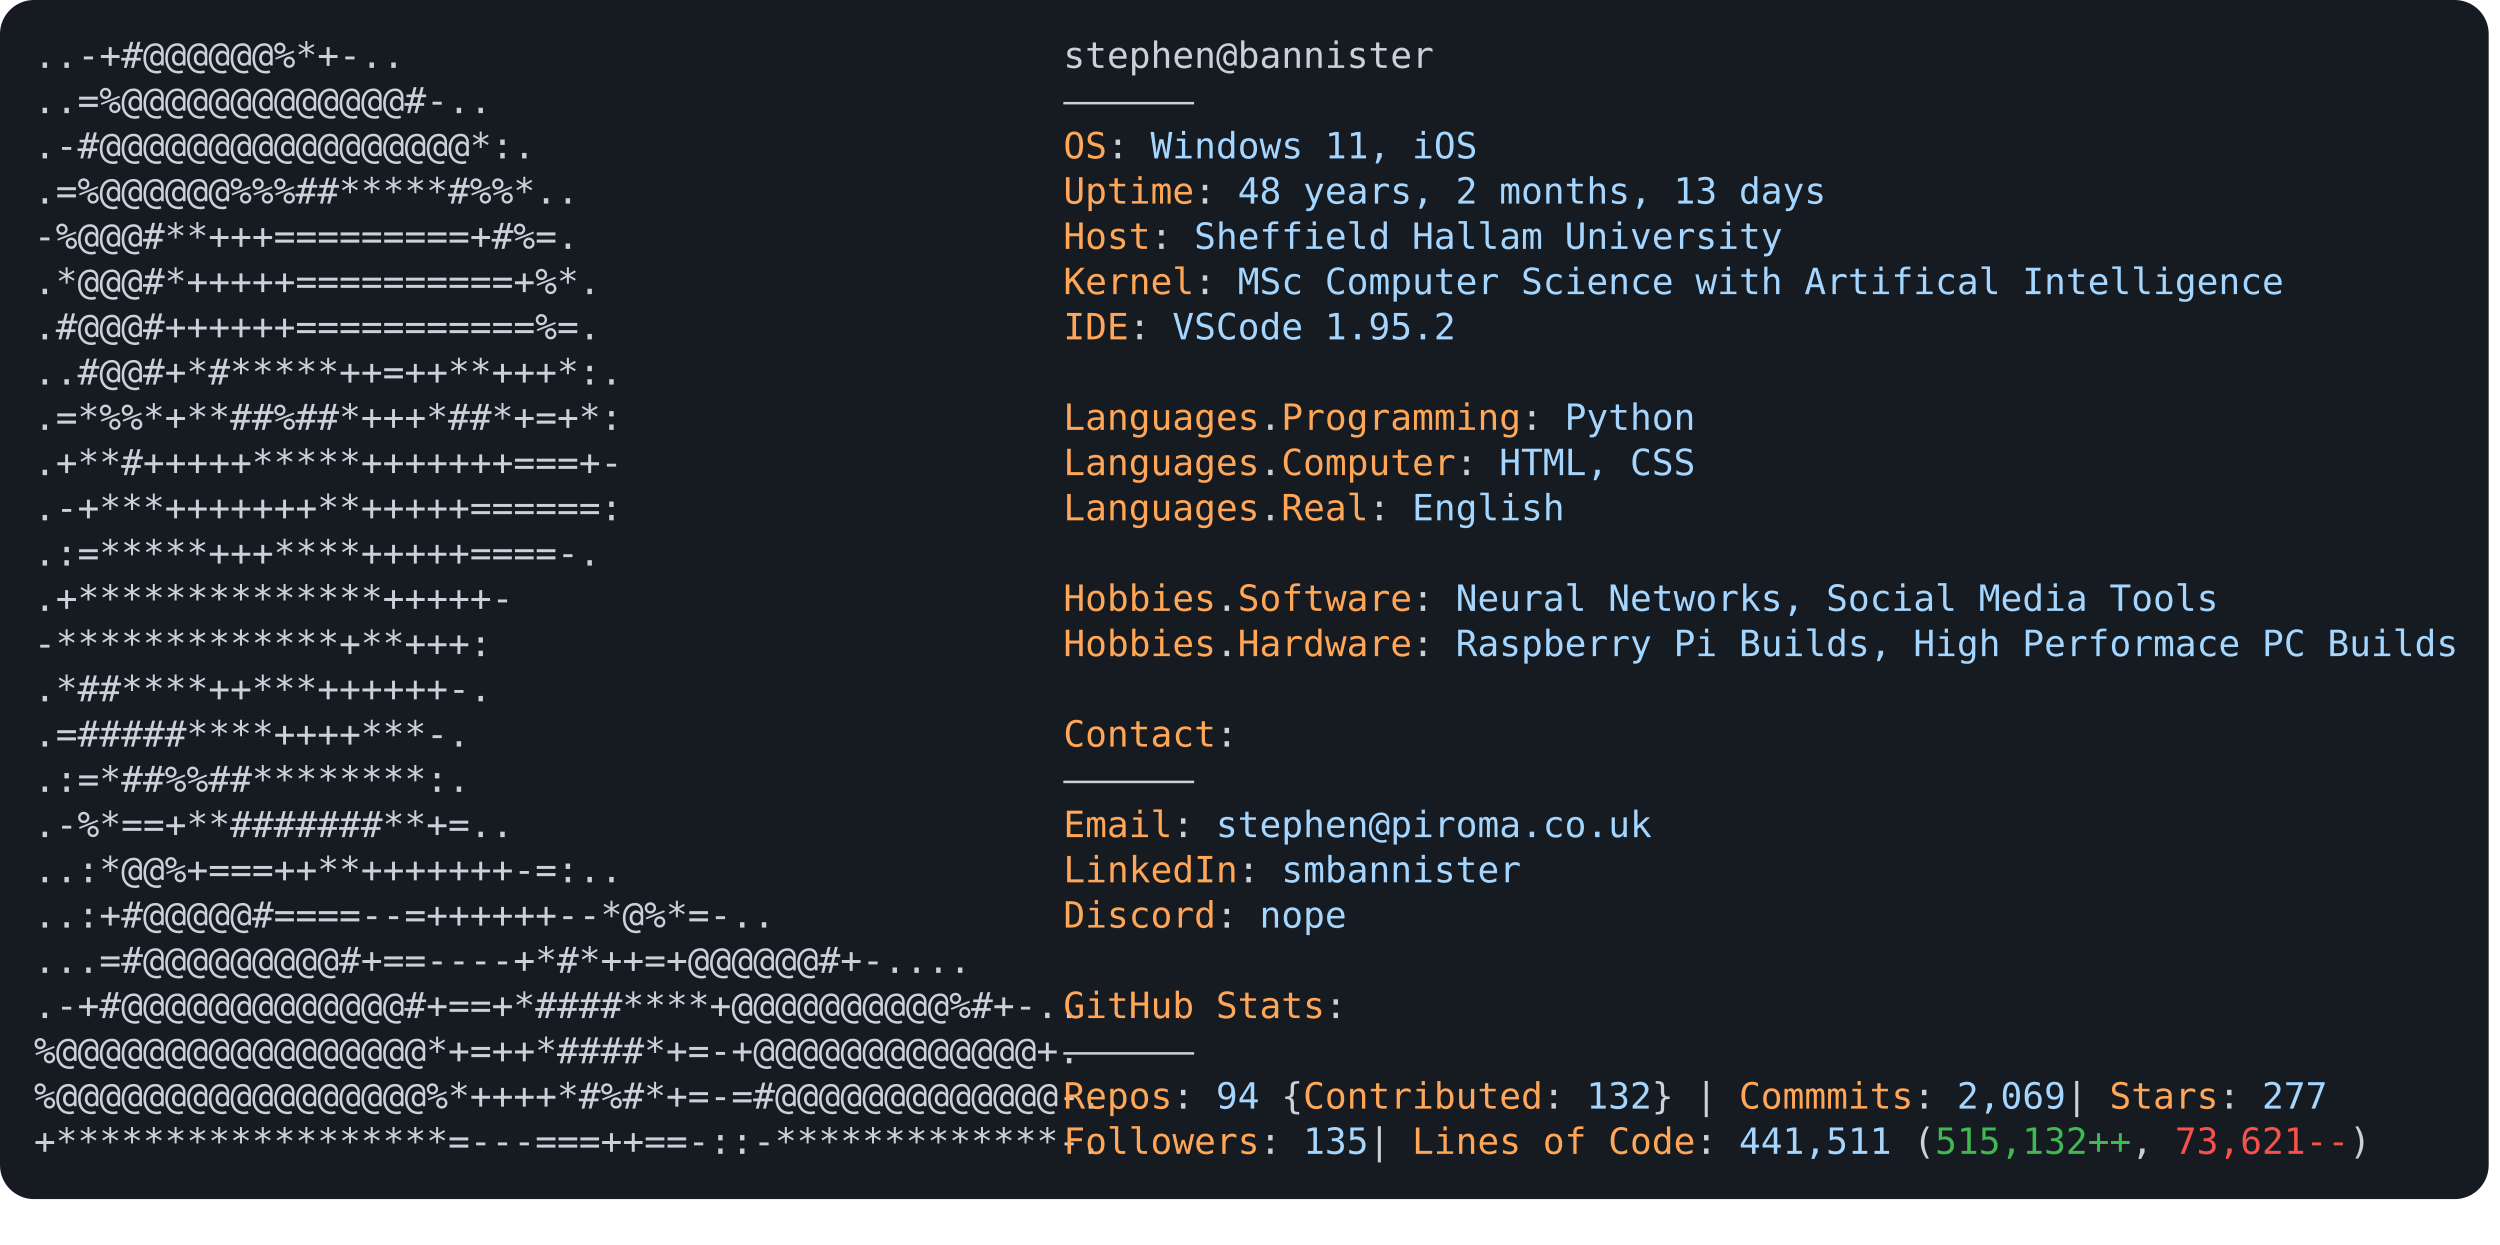
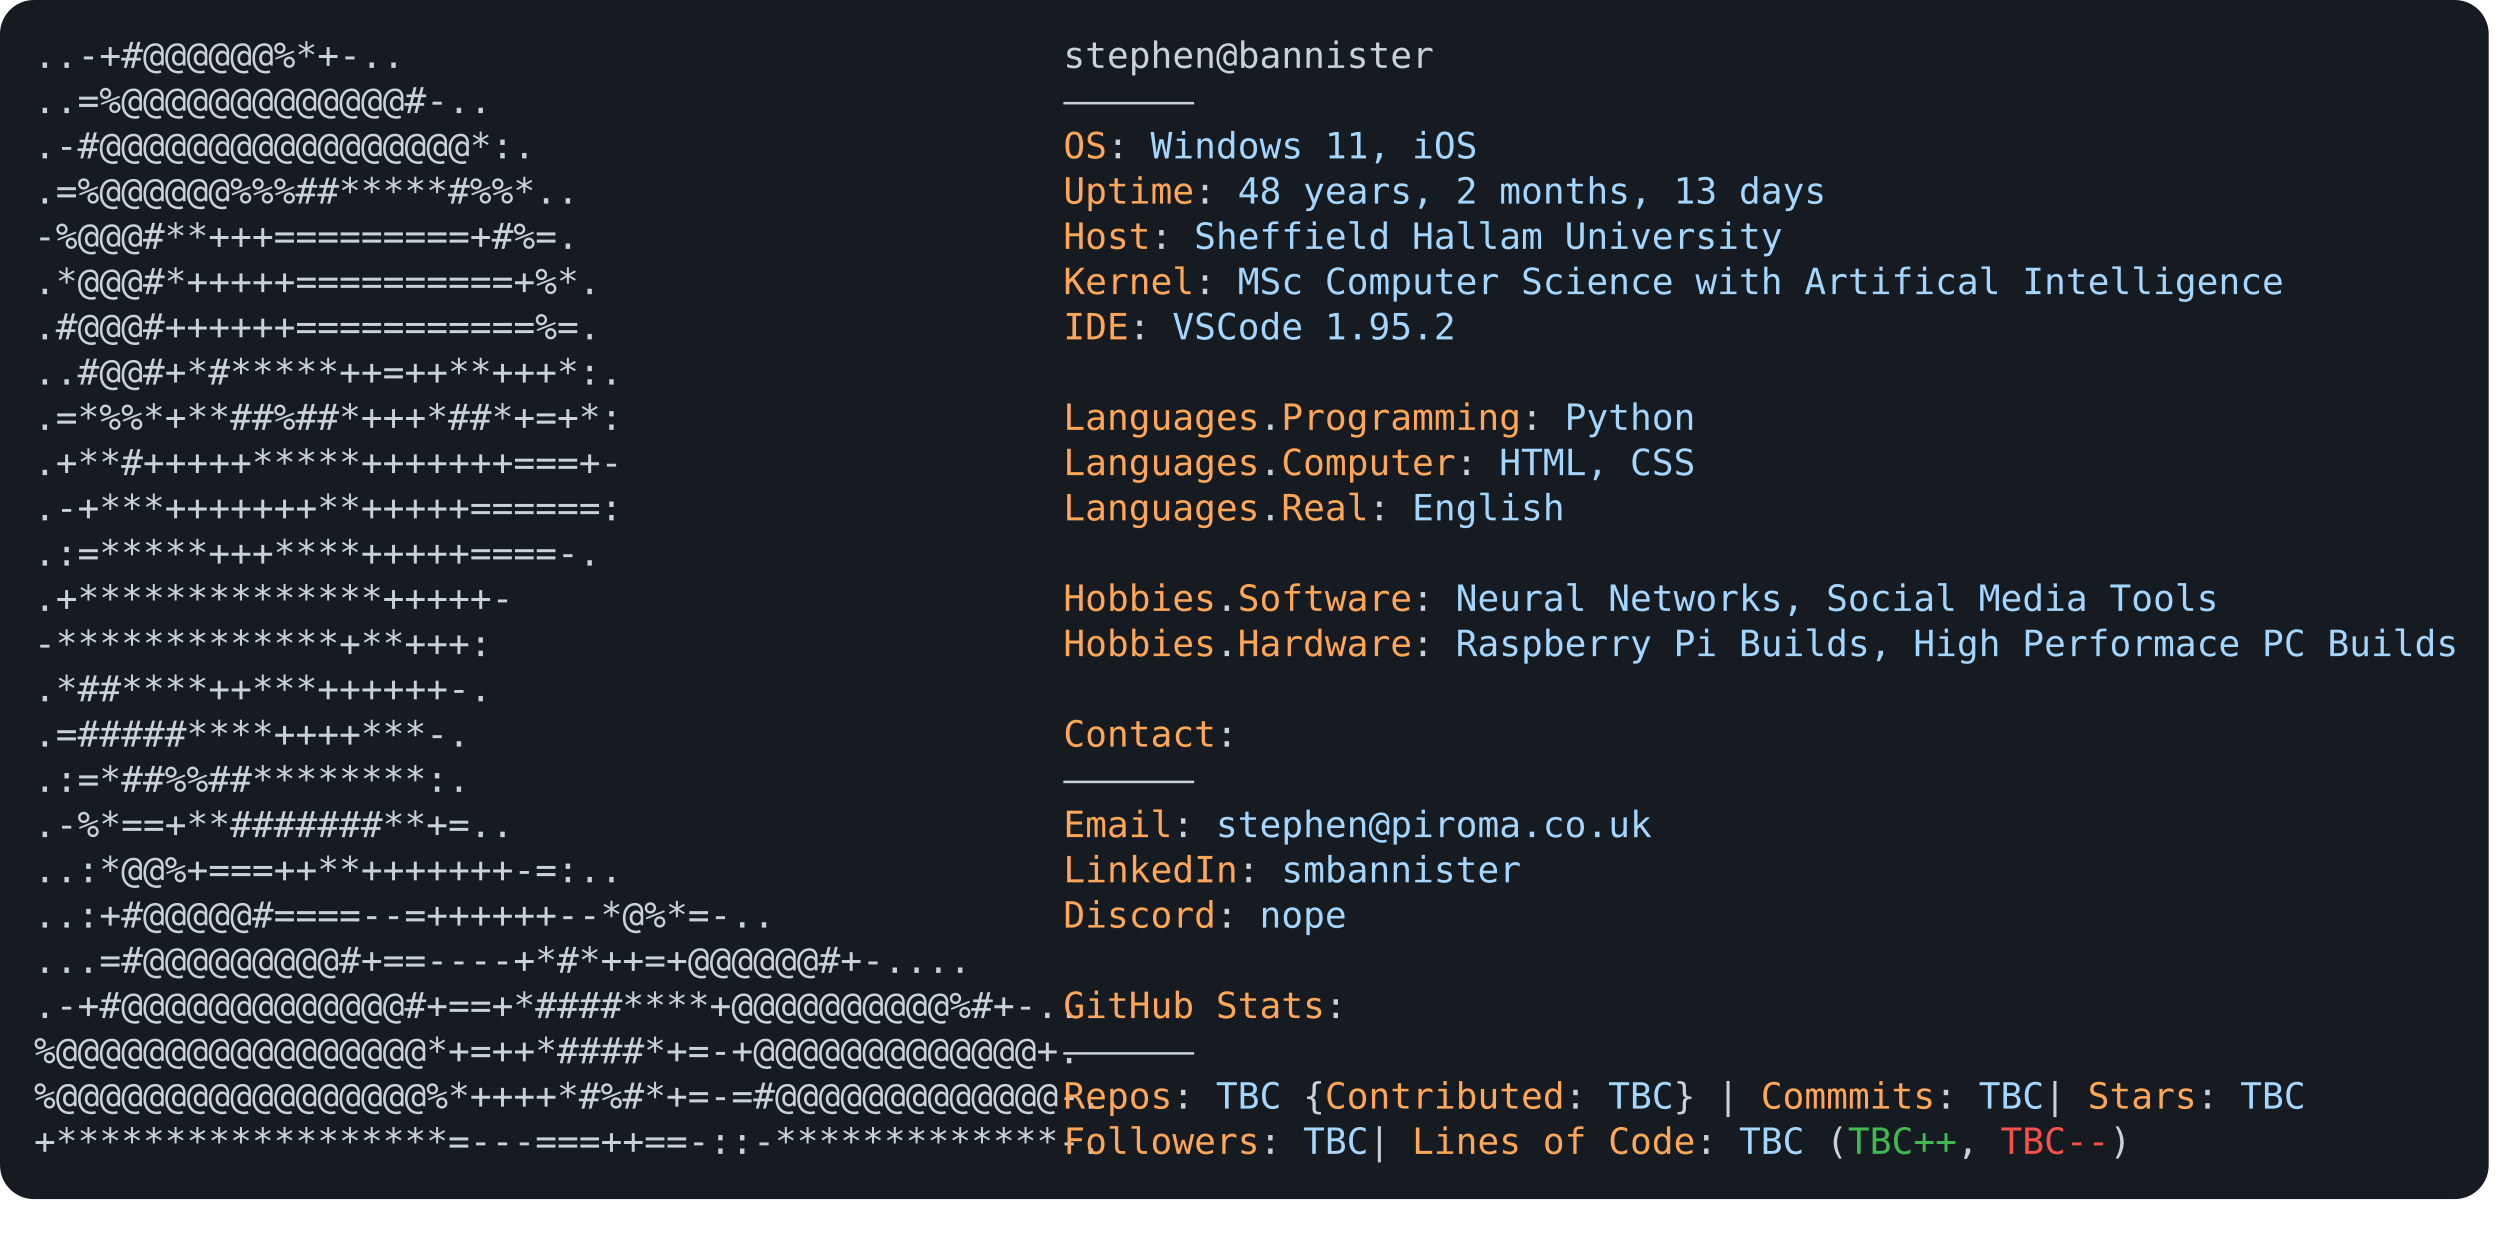
<svg xmlns="http://www.w3.org/2000/svg" font-family="Andale Mono,AndaleMono,Consolas,monospace" width="1105px" height="550px" font-size="16px">
  <style>
.keyColor {fill: #ffa657;}
.valueColor {fill: #a5d6ff;}
.addColor {fill: #3fb950;}
.delColor {fill: #f85149;}
.commentColor {fill: #8b949e;}
text, tspan {white-space: pre;}
</style>
  <rect width="1100px" height="530px" fill="#161b22" rx="15" />
  <text x="15" y="30" fill="#c9d1d9" class="ascii">
    <tspan x="15" y="30">                ..-+#@@@@@@%*+-..                   </tspan>
    <tspan x="15" y="50">              ..=%@@@@@@@@@@@@@#-..                 </tspan>
    <tspan x="15" y="70">             .-#@@@@@@@@@@@@@@@@@*:.                </tspan>
    <tspan x="15" y="90">            .=%@@@@@@%%%##*****#%%*..               </tspan>
    <tspan x="15" y="110">            -%@@@#**+++=========+#%=.              </tspan>
    <tspan x="15" y="130">            .*@@@#*+++++==========+%*.             </tspan>
    <tspan x="15" y="150">            .#@@@#++++++===========%=.             </tspan>
    <tspan x="15" y="170">           ..#@@#+*#*****++=++**+++*:.             </tspan>
    <tspan x="15" y="190">           .=*%%*+**##%##*+++*##*+=+*:             </tspan>
    <tspan x="15" y="210">           .+**#+++++*****+++++++===+-             </tspan>
    <tspan x="15" y="230">           .-+***+++++++**+++++======:             </tspan>
    <tspan x="15" y="250">            .:=*****+++****+++++====-.             </tspan>
    <tspan x="15" y="270">              .+**************+++++-               </tspan>
    <tspan x="15" y="290">               -*************+**+++:               </tspan>
    <tspan x="15" y="310">               .*##****++***++++++-.               </tspan>
    <tspan x="15" y="330">               .=#####****++++***-.                </tspan>
    <tspan x="15" y="350">              .:=*##%%##********:.                 </tspan>
    <tspan x="15" y="370">            .-%*==+**#######**+=..                 </tspan>
    <tspan x="15" y="390">         ..:*@@%+===++**+++++++-=:..               </tspan>
    <tspan x="15" y="410">      ..:+#@@@@@#====--=++++++--*@%*=-..           </tspan>
    <tspan x="15" y="430">   ...=#@@@@@@@@@#+==----+*#*++=+@@@@@@#+-....     </tspan>
    <tspan x="15" y="450"> .-+#@@@@@@@@@@@@@#+==+*####****+@@@@@@@@@@%#+-..  </tspan>
    <tspan x="15" y="470"> %@@@@@@@@@@@@@@@@@*+=++*####*+=-+@@@@@@@@@@@@@+.  </tspan>
    <tspan x="15" y="490"> %@@@@@@@@@@@@@@@@@%*++++*#%#*+=-=#@@@@@@@@@@@@@-. </tspan>
    <tspan x="15" y="510"> +******************=---===++==-::-*************-. </tspan>
  </text>
  <text x="470" y="30" fill="#c9d1d9">
    <tspan x="470" y="30">stephen@bannister</tspan>
    <tspan x="470" y="50">——————</tspan>
    <tspan x="470" y="70" class="keyColor">OS</tspan>: <tspan class="valueColor">Windows 11, iOS</tspan>
    <tspan x="470" y="90" class="keyColor">Uptime</tspan>: <tspan class="valueColor">48 years, 2 months, 13 days</tspan>
    <tspan x="470" y="110" class="keyColor">Host</tspan>: <tspan class="valueColor">Sheffield Hallam University</tspan>
    <tspan x="470" y="130" class="keyColor">Kernel</tspan>: <tspan class="valueColor">MSc Computer Science with Artifical Intelligence</tspan>
    <tspan x="470" y="150" class="keyColor">IDE</tspan>: <tspan class="valueColor">VSCode 1.95.2</tspan>
    <tspan x="470" y="190" class="keyColor">Languages</tspan>.<tspan class="keyColor">Programming</tspan>: <tspan class="valueColor">Python</tspan>
    <tspan x="470" y="210" class="keyColor">Languages</tspan>.<tspan class="keyColor">Computer</tspan>: <tspan class="valueColor">HTML, CSS</tspan>
    <tspan x="470" y="230" class="keyColor">Languages</tspan>.<tspan class="keyColor">Real</tspan>: <tspan class="valueColor">English</tspan>
    <tspan x="470" y="270" class="keyColor">Hobbies</tspan>.<tspan class="keyColor">Software</tspan>: <tspan class="valueColor">Neural Networks, Social Media Tools</tspan>
    <tspan x="470" y="290" class="keyColor">Hobbies</tspan>.<tspan class="keyColor">Hardware</tspan>: <tspan class="valueColor">Raspberry Pi Builds, High Performace PC Builds</tspan>
    <tspan x="470" y="330" class="keyColor">Contact</tspan>:
<tspan x="470" y="350">——————</tspan>
    <tspan x="470" y="370" class="keyColor">Email</tspan>: <tspan class="valueColor">stephen@piroma.co.uk</tspan>
    <tspan x="470" y="390" class="keyColor">LinkedIn</tspan>: <tspan class="valueColor">smbannister</tspan>
    <tspan x="470" y="410" class="keyColor">Discord</tspan>: <tspan class="valueColor">nope</tspan>
    <tspan x="470" y="450" class="keyColor">GitHub Stats</tspan>:
<tspan x="470" y="470">——————</tspan>
-     <tspan x="470" y="490" class="keyColor">Repos</tspan>: <tspan class="valueColor">94</tspan> {<tspan class="keyColor">Contributed</tspan>: <tspan class="valueColor">132</tspan>}  | <tspan class="keyColor">Commmits</tspan>: <tspan class="valueColor">2,069  </tspan>| <tspan class="keyColor">Stars</tspan>: <tspan class="valueColor">277</tspan>
-     <tspan x="470" y="510" class="keyColor">Followers</tspan>: <tspan class="valueColor">135 </tspan>| <tspan class="keyColor">Lines of Code</tspan>: <tspan class="valueColor">441,511</tspan> (<tspan class="addColor">515,132++</tspan>, <tspan class="delColor">73,621--</tspan>)
+     <tspan x="470" y="490" class="keyColor">Repos</tspan>: <tspan class="valueColor">TBC</tspan> {<tspan class="keyColor">Contributed</tspan>: <tspan class="valueColor">TBC</tspan>}  | <tspan class="keyColor">Commmits</tspan>: <tspan class="valueColor">TBC  </tspan>| <tspan class="keyColor">Stars</tspan>: <tspan class="valueColor">TBC</tspan>
+     <tspan x="470" y="510" class="keyColor">Followers</tspan>: <tspan class="valueColor">TBC </tspan>| <tspan class="keyColor">Lines of Code</tspan>: <tspan class="valueColor">TBC</tspan> (<tspan class="addColor">TBC++</tspan>, <tspan class="delColor">TBC--</tspan>)
</text>
</svg>
